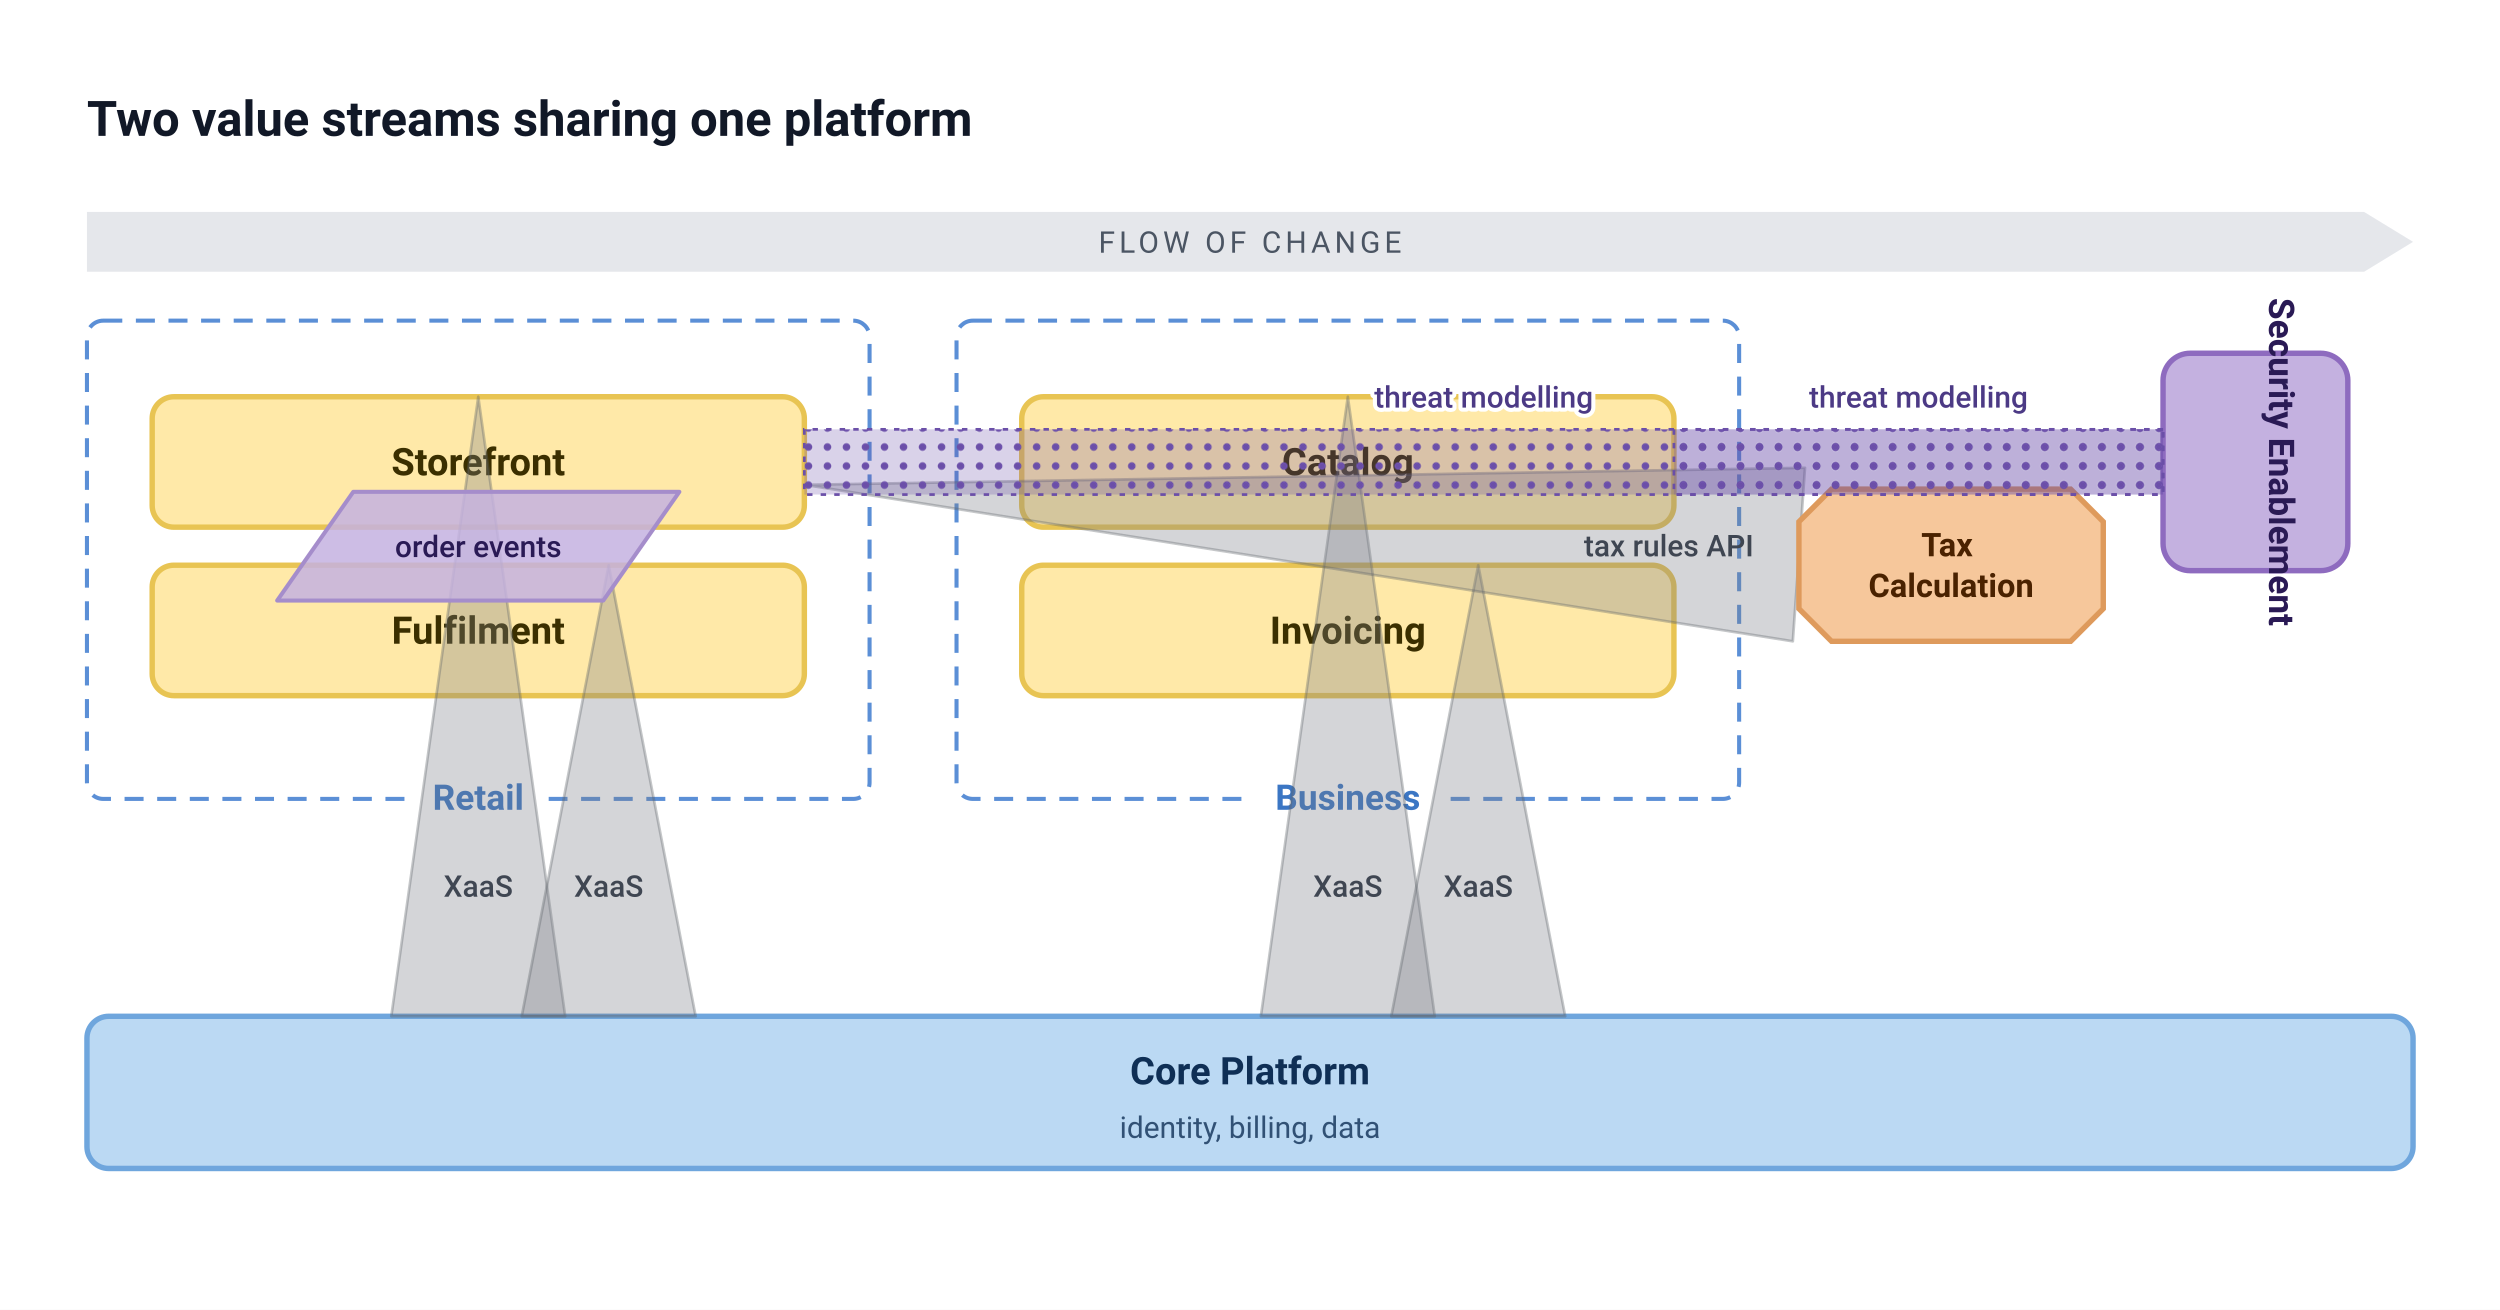
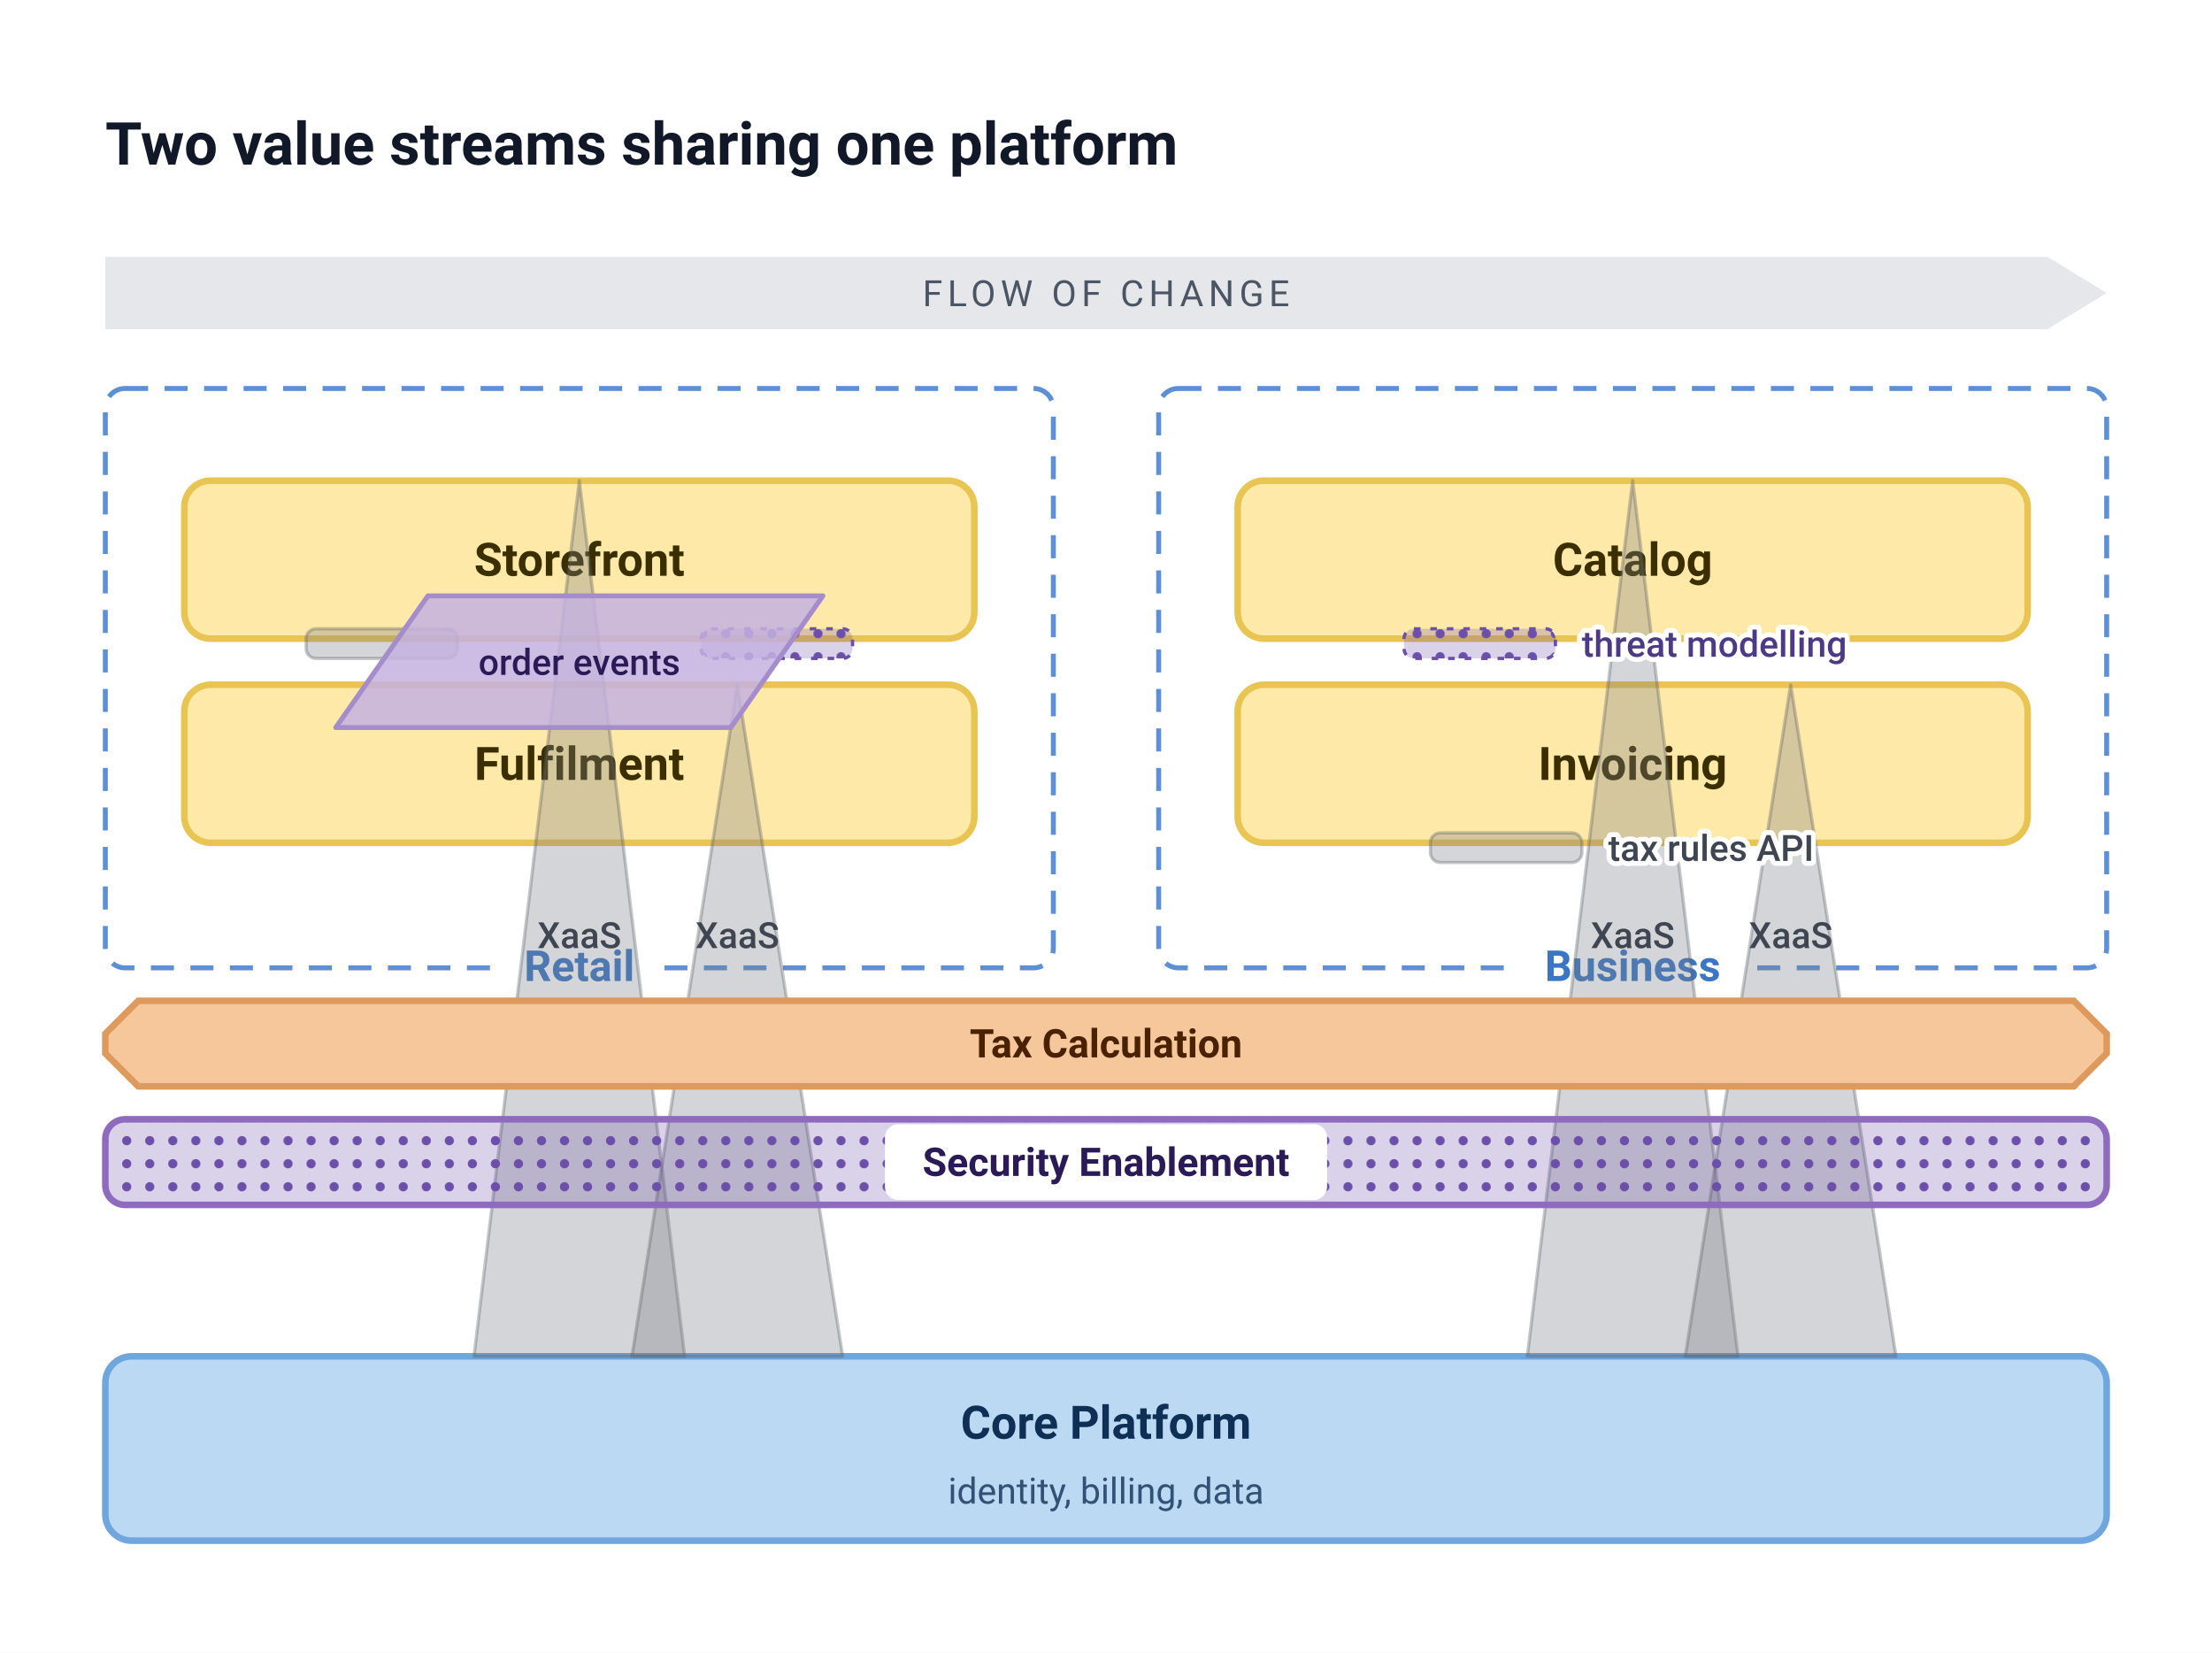
- <svg xmlns="http://www.w3.org/2000/svg" width="920" height="482" viewBox="0 0 920 482" font-family="system-ui, -apple-system, &quot;Segoe UI&quot;, Roboto, Helvetica, Arial, sans-serif" role="img" aria-label="Two value streams sharing one platform" data-teamtopo="0.1.0">
+ <svg xmlns="http://www.w3.org/2000/svg" width="672" height="502" viewBox="0 0 672 502" font-family="system-ui, -apple-system, &quot;Segoe UI&quot;, Roboto, Helvetica, Arial, sans-serif" role="img" aria-label="Two value streams sharing one platform" data-teamtopo="0.1.0">
  <defs>
    <pattern id="tt-dots" patternUnits="userSpaceOnUse" width="7" height="7">
      <rect width="7" height="7" fill="rgba(107,79,168,0.25)" />
      <circle cx="3.5" cy="3.5" r="1.4" fill="#6B4FA8" />
    </pattern>
  </defs>
-   <rect width="920" height="482" fill="#ffffff" class="tt-bg" />
+   <rect width="672" height="502" fill="#ffffff" class="tt-bg" />
  <text x="32" y="50" font-size="18" font-weight="700" fill="#111827">Two value streams sharing one platform</text>
  <g class="tt-flow">
-     <path d="M32,78 H870 L888,89 L870,100 H32 Z" fill="#e5e7eb" />
-     <text x="460" y="93" text-anchor="middle" font-size="11" letter-spacing="1.5" fill="#4b5563">FLOW OF CHANGE</text>
+     <path d="M32,78 H622 L640,89 L622,100 H32 Z" fill="#e5e7eb" />
+     <text x="336" y="93" text-anchor="middle" font-size="11" letter-spacing="1.5" fill="#4b5563">FLOW OF CHANGE</text>
  </g>
  <g class="tt-frames">
    <g class="tt-frame tt-group" data-id="retail">
      <rect x="32" y="118" width="288" height="176" rx="6" fill="none" stroke="#5B8FD6" stroke-width="1.5" stroke-dasharray="7 5" />
      <rect x="150.19" y="284" width="51.62" height="20" fill="#ffffff" />
      <text x="176" y="298" text-anchor="middle" font-size="13" font-weight="600" fill="#3b76c4">Retail</text>
    </g>
    <g class="tt-frame tt-group" data-id="b2b">
      <rect x="352" y="118" width="288" height="176" rx="6" fill="none" stroke="#5B8FD6" stroke-width="1.5" stroke-dasharray="7 5" />
      <rect x="460.05" y="284" width="71.9" height="20" fill="#ffffff" />
      <text x="496" y="298" text-anchor="middle" font-size="13" font-weight="600" fill="#3b76c4">Business</text>
    </g>
  </g>
  <g class="tt-lanes">
    <g class="tt-node tt-platform" data-id="core">
-       <rect x="32" y="374" width="856" height="56" rx="8" fill="#BBD9F3" stroke="#6FA6DD" stroke-width="2" />
-       <text x="460" y="399.025" text-anchor="middle" font-size="14" fill="#0f2f55" font-weight="600">
-         <tspan x="460" dy="0">Core Platform</tspan>
+       <rect x="32" y="412" width="608" height="56" rx="8" fill="#BBD9F3" stroke="#6FA6DD" stroke-width="2" />
+       <text x="336" y="437.025" text-anchor="middle" font-size="14" fill="#0f2f55" font-weight="600">
+         <tspan x="336" dy="0">Core Platform</tspan>
      </text>
-       <text x="460" y="418.75" text-anchor="middle" font-size="11" fill="#0f2f55" opacity="0.8">identity, billing, data</text>
+       <text x="336" y="456.75" text-anchor="middle" font-size="11" fill="#0f2f55" opacity="0.8">identity, billing, data</text>
    </g>
    <g class="tt-node tt-stream" data-id="storefront">
      <rect x="56" y="146" width="240" height="48" rx="8" fill="#FFE9A8" stroke="#E8C453" stroke-width="2" />
      <text x="176" y="174.9" text-anchor="middle" font-size="14" fill="#3b2f00" font-weight="600">
        <tspan x="176" dy="0">Storefront</tspan>
      </text>
    </g>
    <g class="tt-node tt-stream" data-id="fulfilment">
      <rect x="56" y="208" width="240" height="48" rx="8" fill="#FFE9A8" stroke="#E8C453" stroke-width="2" />
      <text x="176" y="236.9" text-anchor="middle" font-size="14" fill="#3b2f00" font-weight="600">
        <tspan x="176" dy="0">Fulfilment</tspan>
      </text>
    </g>
    <g class="tt-node tt-stream" data-id="catalog">
      <rect x="376" y="146" width="240" height="48" rx="8" fill="#FFE9A8" stroke="#E8C453" stroke-width="2" />
      <text x="496" y="174.9" text-anchor="middle" font-size="14" fill="#3b2f00" font-weight="600">
        <tspan x="496" dy="0">Catalog</tspan>
      </text>
    </g>
    <g class="tt-node tt-stream" data-id="invoicing">
      <rect x="376" y="208" width="240" height="48" rx="8" fill="#FFE9A8" stroke="#E8C453" stroke-width="2" />
      <text x="496" y="236.9" text-anchor="middle" font-size="14" fill="#3b2f00" font-weight="600">
        <tspan x="496" dy="0">Invoicing</tspan>
      </text>
    </g>
  </g>
  <g class="tt-xaas">
    <g class="tt-edge tt-xaas">
-       <polygon points="208,374 144,374 176,146" fill="rgba(120,124,132,0.32)" stroke="rgba(90,94,102,0.35)" stroke-width="1" stroke-linejoin="round" />
-       <text x="176" y="330" text-anchor="middle" font-size="11" font-weight="500" fill="#3f4652" stroke="none" stroke-width="3" paint-order="stroke" stroke-linejoin="round">XaaS</text>
+       <polygon points="208,412 144,412 176,146" fill="rgba(120,124,132,0.32)" stroke="rgba(90,94,102,0.35)" stroke-width="1" stroke-linejoin="round" />
+       <text x="176" y="288" text-anchor="middle" font-size="11" font-weight="500" fill="#3f4652" stroke="none" stroke-width="3" paint-order="stroke" stroke-linejoin="round">XaaS</text>
    </g>
    <g class="tt-edge tt-xaas">
-       <polygon points="256,374 192,374 224,208" fill="rgba(120,124,132,0.32)" stroke="rgba(90,94,102,0.35)" stroke-width="1" stroke-linejoin="round" />
-       <text x="224" y="330" text-anchor="middle" font-size="11" font-weight="500" fill="#3f4652" stroke="none" stroke-width="3" paint-order="stroke" stroke-linejoin="round">XaaS</text>
+       <polygon points="256,412 192,412 224,208" fill="rgba(120,124,132,0.32)" stroke="rgba(90,94,102,0.35)" stroke-width="1" stroke-linejoin="round" />
+       <text x="224" y="288" text-anchor="middle" font-size="11" font-weight="500" fill="#3f4652" stroke="none" stroke-width="3" paint-order="stroke" stroke-linejoin="round">XaaS</text>
    </g>
    <g class="tt-edge tt-xaas">
-       <polygon points="528,374 464,374 496,146" fill="rgba(120,124,132,0.32)" stroke="rgba(90,94,102,0.35)" stroke-width="1" stroke-linejoin="round" />
-       <text x="496" y="330" text-anchor="middle" font-size="11" font-weight="500" fill="#3f4652" stroke="none" stroke-width="3" paint-order="stroke" stroke-linejoin="round">XaaS</text>
+       <polygon points="528,412 464,412 496,146" fill="rgba(120,124,132,0.32)" stroke="rgba(90,94,102,0.35)" stroke-width="1" stroke-linejoin="round" />
+       <text x="496" y="288" text-anchor="middle" font-size="11" font-weight="500" fill="#3f4652" stroke="none" stroke-width="3" paint-order="stroke" stroke-linejoin="round">XaaS</text>
    </g>
    <g class="tt-edge tt-xaas">
-       <polygon points="576,374 512,374 544,208" fill="rgba(120,124,132,0.32)" stroke="rgba(90,94,102,0.35)" stroke-width="1" stroke-linejoin="round" />
-       <text x="544" y="330" text-anchor="middle" font-size="11" font-weight="500" fill="#3f4652" stroke="none" stroke-width="3" paint-order="stroke" stroke-linejoin="round">XaaS</text>
+       <polygon points="576,412 512,412 544,208" fill="rgba(120,124,132,0.32)" stroke="rgba(90,94,102,0.35)" stroke-width="1" stroke-linejoin="round" />
+       <text x="544" y="288" text-anchor="middle" font-size="11" font-weight="500" fill="#3f4652" stroke="none" stroke-width="3" paint-order="stroke" stroke-linejoin="round">XaaS</text>
    </g>
    <g class="tt-edge tt-xaas">
-       <polygon points="664.24,172.15 659.76,236 296,178.41" fill="rgba(120,124,132,0.32)" stroke="rgba(90,94,102,0.35)" stroke-width="1" stroke-linejoin="round" />
-       <text x="614.118" y="204.717" text-anchor="middle" font-size="11" font-weight="500" fill="#3f4652" stroke="none" stroke-width="3" paint-order="stroke" stroke-linejoin="round">tax rules API</text>
+       <rect x="434.57" y="253" width="46" height="9" rx="3" fill="rgba(120,124,132,0.32)" stroke="rgba(90,94,102,0.35)" stroke-width="1" />
+       <text x="488.57" y="261.5" text-anchor="start" font-size="11" font-weight="500" fill="#3f4652" stroke="#ffffff" stroke-width="3" paint-order="stroke" stroke-linejoin="round">tax rules API</text>
+     </g>
+     <g class="tt-edge tt-xaas">
+       <rect x="93" y="191" width="46" height="9" rx="3" fill="rgba(120,124,132,0.32)" stroke="rgba(90,94,102,0.35)" stroke-width="1" />
    </g>
  </g>
  <g class="tt-overlays">
    <g class="tt-node tt-subsystem" data-id="tax">
-       <path d="M674,180 H762 L774,192 V224 L762,236 H674 L662,224 V192 Z" fill="#F6C79B" stroke="#DE9A5C" stroke-width="2" />
-       <text x="718" y="204.7" text-anchor="middle" font-size="12" fill="#4a2200" font-weight="600">
-         <tspan x="718" dy="0">Tax</tspan>
-         <tspan x="718" dy="15">Calculation</tspan>
-       </text>
+       <path d="M42,304 H630 L640,314 V320 L630,330 H42 L32,320 V314 Z" fill="#F6C79B" stroke="#DE9A5C" stroke-width="2" />
    </g>
    <g class="tt-node tt-enabling" data-id="security">
-       <rect x="796" y="130" width="68" height="80" rx="10" fill="#C4B1E0" stroke="#8E6BBF" stroke-width="2" />
+       <rect x="32" y="340" width="608" height="26" rx="6" fill="url(#tt-dots)" stroke="#8E6BBF" stroke-width="2" />
    </g>
  </g>
  <g class="tt-facilitating">
    <g class="tt-edge tt-facilitating">
-       <polygon points="796,158 616,158 616,182 796,182" fill="url(#tt-dots)" stroke="#6B4FA8" stroke-width="1" stroke-dasharray="2 3" />
-       <text x="706" y="150" text-anchor="middle" font-size="11" font-weight="500" fill="#4c3a85" stroke="#ffffff" stroke-width="3" paint-order="stroke" stroke-linejoin="round">threat modelling</text>
+       <rect x="426.54" y="191" width="46" height="9" rx="3" fill="url(#tt-dots)" stroke="#6B4FA8" stroke-width="1" stroke-dasharray="2 3" />
+       <text x="480.54" y="199.5" text-anchor="start" font-size="11" font-weight="500" fill="#4c3a85" stroke="#ffffff" stroke-width="3" paint-order="stroke" stroke-linejoin="round">threat modelling</text>
    </g>
    <g class="tt-edge tt-facilitating">
-       <polygon points="796,158 296,158 296,182 796,182" fill="url(#tt-dots)" stroke="#6B4FA8" stroke-width="1" stroke-dasharray="2 3" />
-       <text x="546" y="150" text-anchor="middle" font-size="11" font-weight="500" fill="#4c3a85" stroke="#ffffff" stroke-width="3" paint-order="stroke" stroke-linejoin="round">threat modelling</text>
+       <rect x="213" y="191" width="46" height="9" rx="3" fill="url(#tt-dots)" stroke="#6B4FA8" stroke-width="1" stroke-dasharray="2 3" />
    </g>
  </g>
  <g class="tt-overlay-labels">
+     <g class="tt-node tt-subsystem" data-id="tax">
+       <text x="336" y="321.2" text-anchor="middle" font-size="12" fill="#4a2200" font-weight="600">
+         <tspan x="336" dy="0">Tax Calculation</tspan>
+       </text>
+     </g>
    <g class="tt-node tt-enabling" data-id="security">
-       <text x="0" y="0" text-anchor="middle" font-size="13" font-weight="600" fill="#2a1a55" transform="translate(835 170) rotate(90)">Security Enablement</text>
+       <rect x="268.84" y="341.5" width="134.32" height="23" rx="4" fill="#ffffff" />
+       <text x="336" y="357.2" text-anchor="middle" font-size="12" fill="#2a1a55" font-weight="600">
+         <tspan x="336" dy="0">Security Enablement</tspan>
+       </text>
    </g>
  </g>
  <g class="tt-collaboration">
    <g class="tt-edge tt-collaboration">
      <polygon points="130,181 250,181 222,221 102,221" fill="rgba(196,177,224,0.85)" stroke="#A58DCB" stroke-width="1.5" stroke-linejoin="round" />
      <text x="176" y="205" text-anchor="middle" font-size="11" font-weight="500" fill="#2a1a55" stroke="none" stroke-width="3" paint-order="stroke" stroke-linejoin="round">order events</text>
    </g>
  </g>
</svg>
